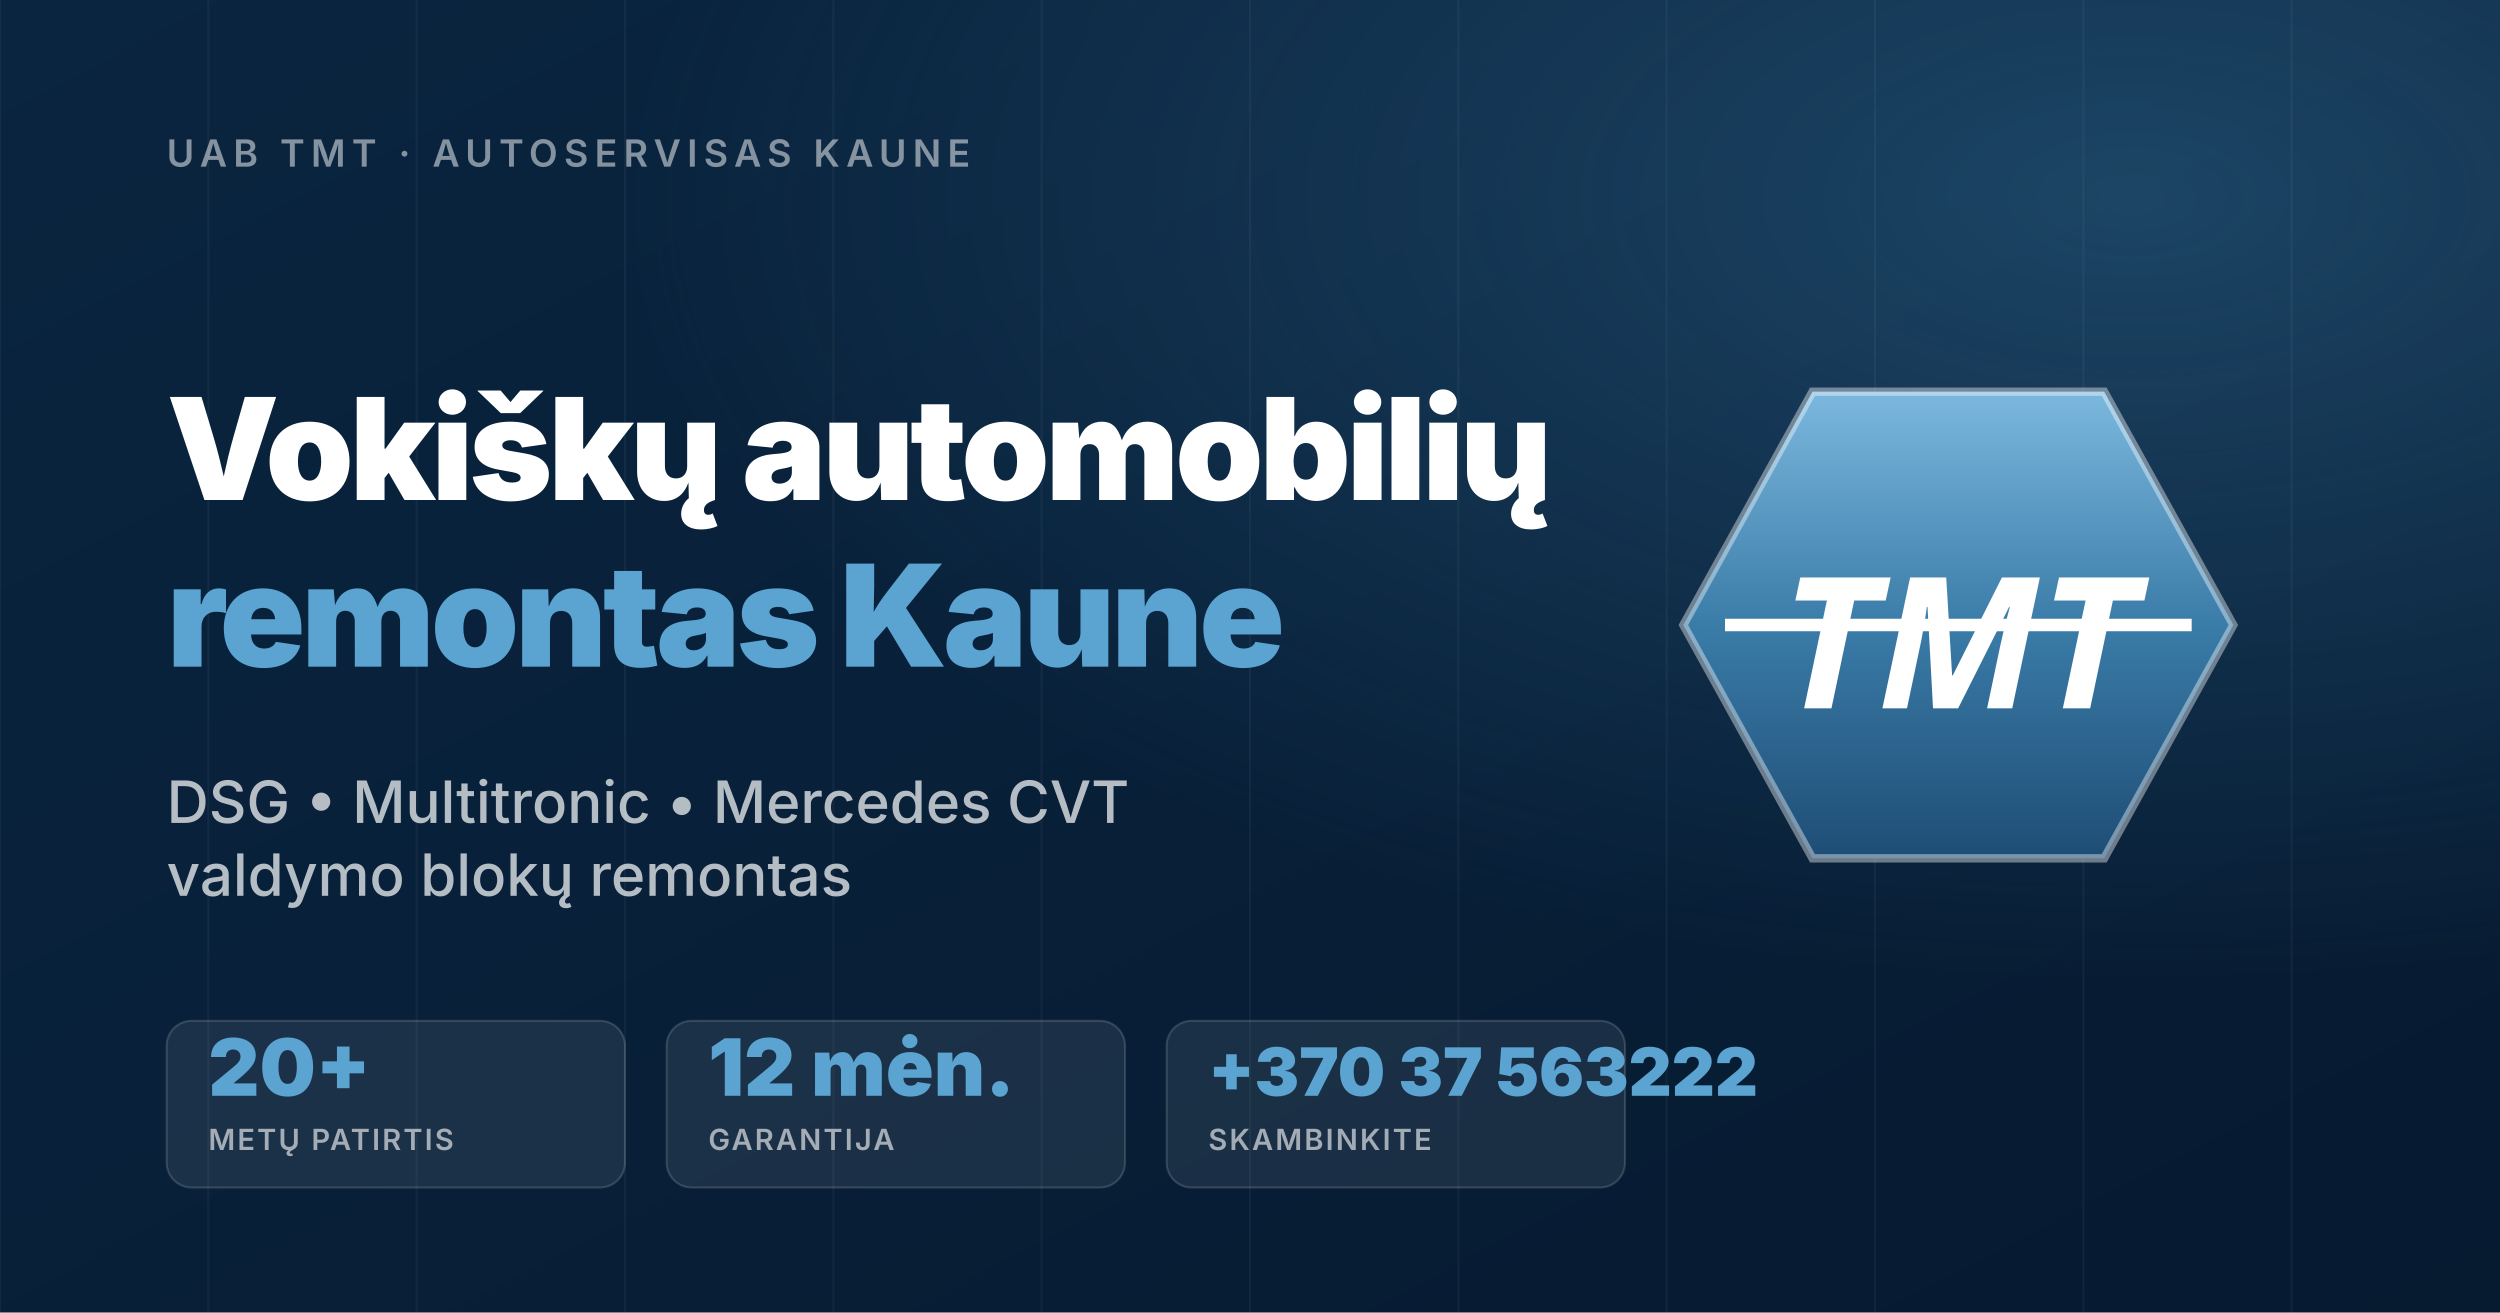
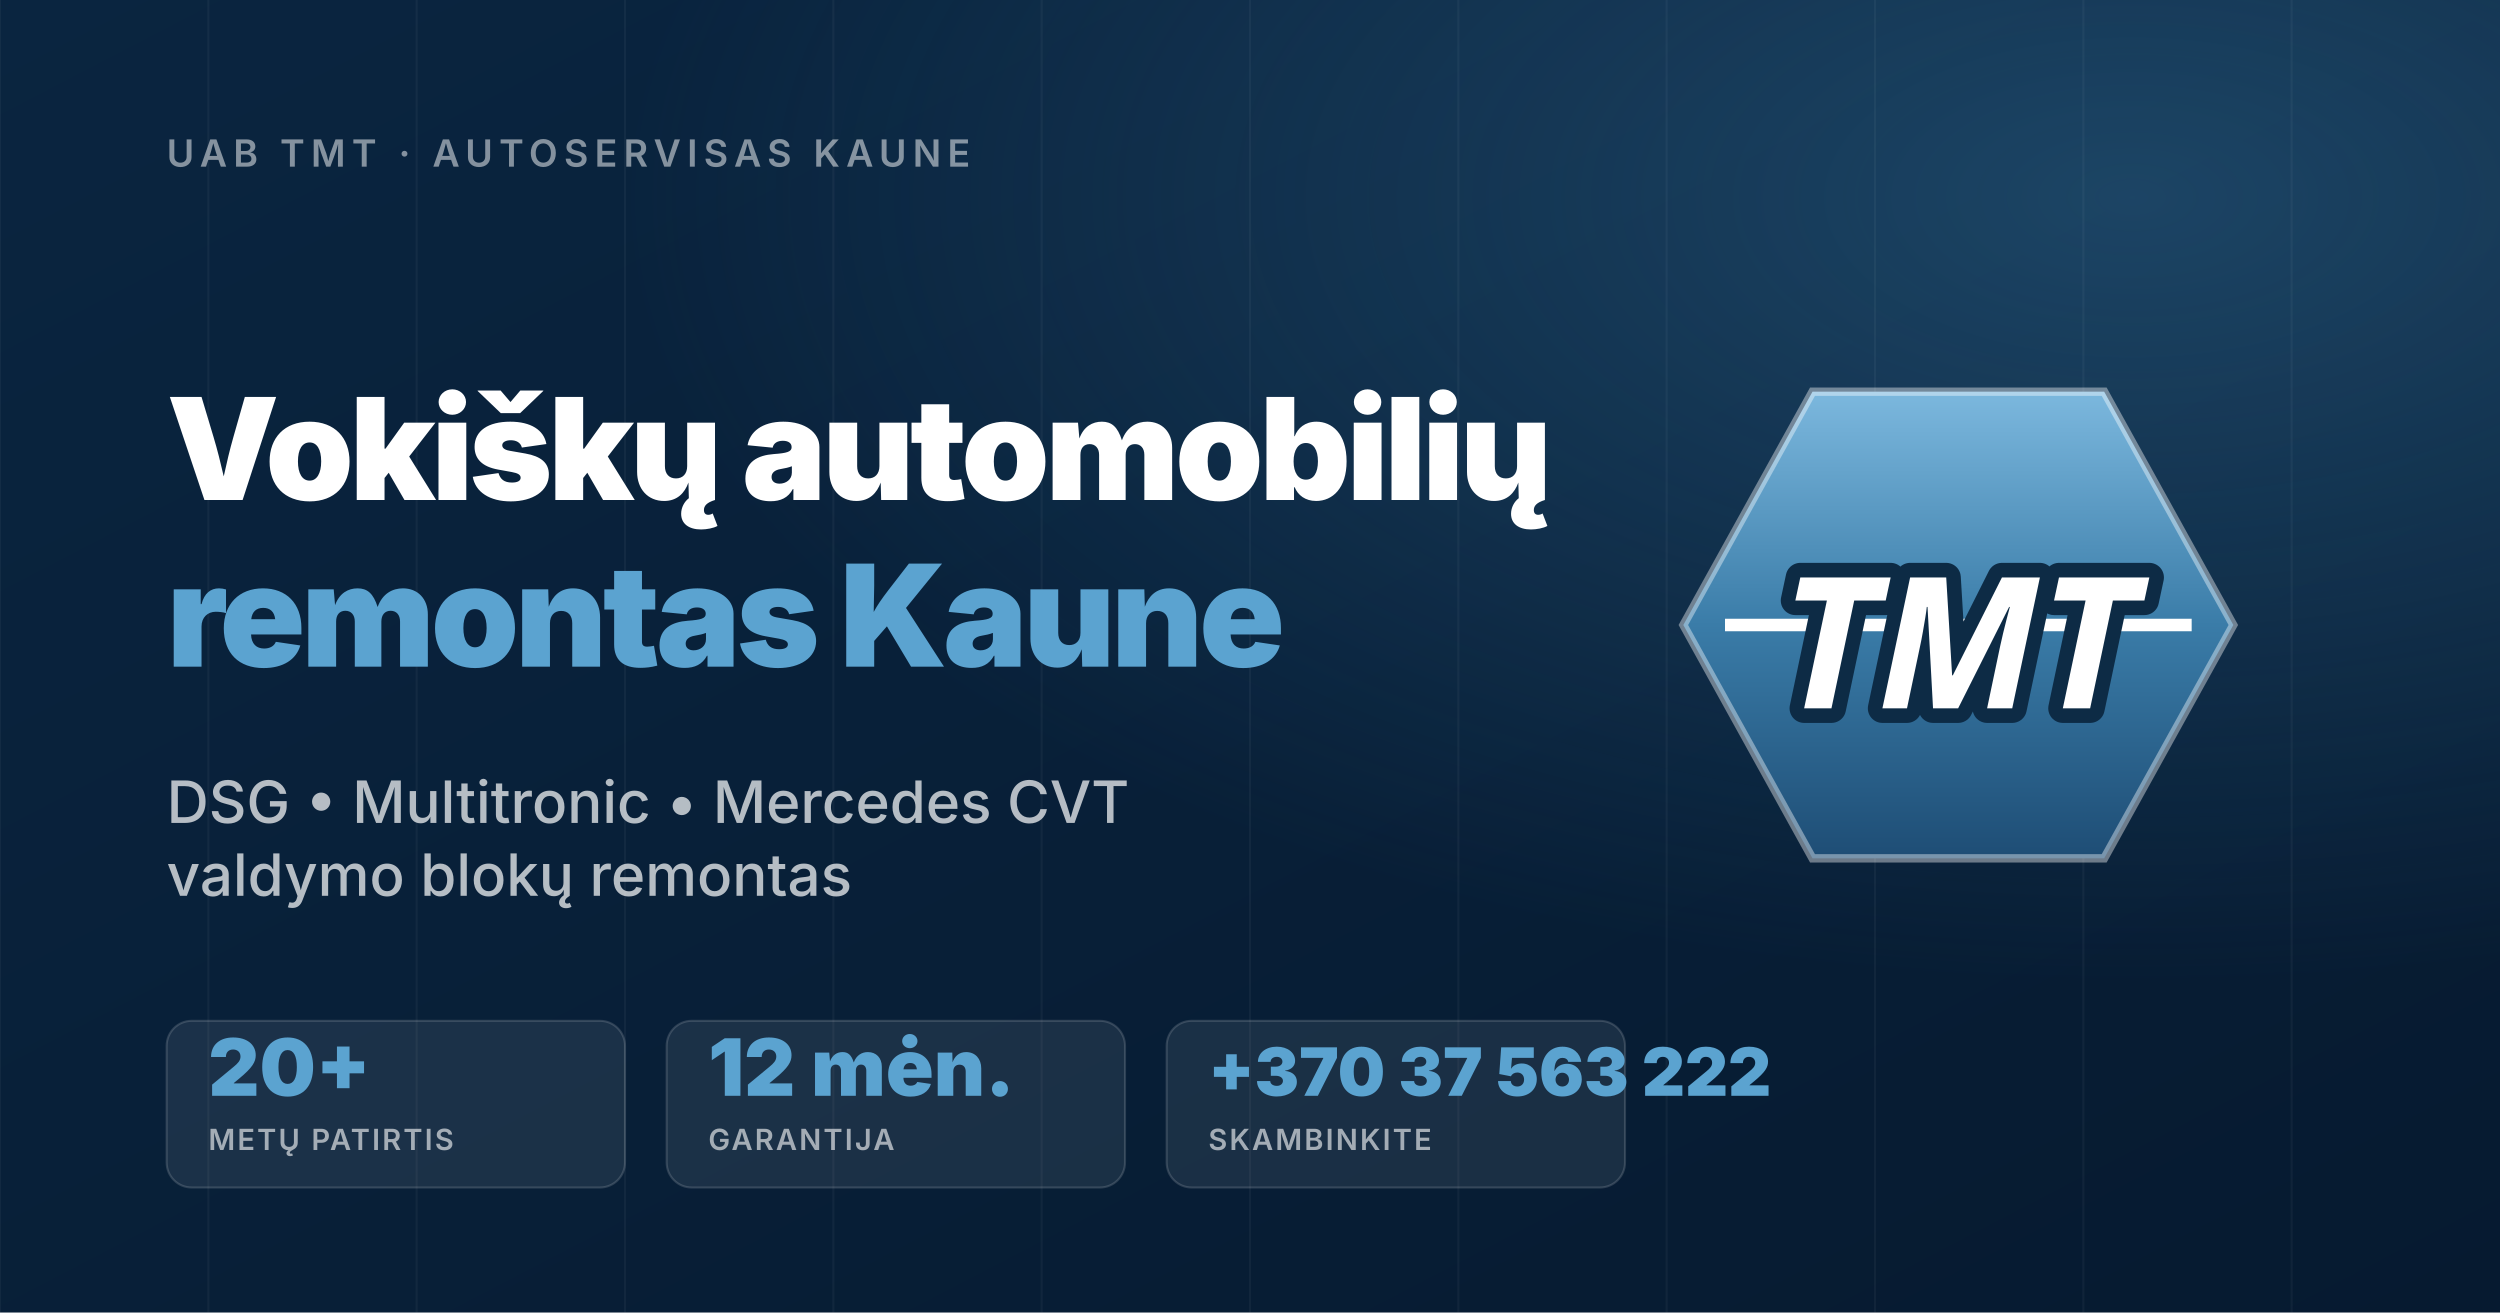
<svg xmlns="http://www.w3.org/2000/svg" viewBox="0 0 1200 630" width="1200" height="630">
  <defs>
    <linearGradient id="bg" x1="0" y1="0" x2="1" y2="1">
      <stop offset="0" stop-color="#0a2540" />
      <stop offset="1" stop-color="#061a30" />
    </linearGradient>
    <linearGradient id="badge" x1="0" y1="0" x2="0" y2="1">
      <stop offset="0" stop-color="#7cb8de" />
      <stop offset="0.5" stop-color="#3a7ca8" />
      <stop offset="1" stop-color="#1e4d75" />
    </linearGradient>
    <radialGradient id="glow" cx="0.85" cy="0.15" r="0.6">
      <stop offset="0" stop-color="#3a7ca8" stop-opacity="0.4" />
      <stop offset="1" stop-color="#3a7ca8" stop-opacity="0" />
    </radialGradient>
  </defs>
  <rect width="1200" height="630" fill="url(#bg)" />
  <rect width="1200" height="630" fill="url(#glow)" />
  <g stroke="rgba(255,255,255,0.04)" stroke-width="1">
    <line x1="0" y1="0" x2="0" y2="630" />
    <line x1="100" y1="0" x2="100" y2="630" />
    <line x1="200" y1="0" x2="200" y2="630" />
    <line x1="300" y1="0" x2="300" y2="630" />
    <line x1="400" y1="0" x2="400" y2="630" />
    <line x1="500" y1="0" x2="500" y2="630" />
    <line x1="600" y1="0" x2="600" y2="630" />
    <line x1="700" y1="0" x2="700" y2="630" />
    <line x1="800" y1="0" x2="800" y2="630" />
    <line x1="900" y1="0" x2="900" y2="630" />
    <line x1="1000" y1="0" x2="1000" y2="630" />
    <line x1="1100" y1="0" x2="1100" y2="630" />
  </g>
  <g transform="translate(800, 180)">
    <path d="M70,8 L210,8 L272,120 L210,232 L70,232 L8,120 Z" fill="url(#badge)" stroke="rgba(255,255,255,0.4)" stroke-width="4" />
    <line x1="28" y1="120" x2="252" y2="120" stroke="white" stroke-width="6" />
-     <text x="140" y="160" font-size="88" font-family="Impact,Arial Black,sans-serif" font-weight="900" fill="white" text-anchor="middle" font-style="italic">TMT</text>
+     <text x="140" y="160" font-size="88" font-family="Impact,Arial Black,sans-serif" font-weight="900" fill="white" text-anchor="middle" font-style="italic" stroke="#0d2b45" stroke-width="14" stroke-linejoin="round" style="paint-order:stroke fill">TMT</text>
  </g>
  <text x="80" y="240" font-size="68" font-family="Inter,Arial,sans-serif" font-weight="900" fill="white" letter-spacing="-2">Vokiškų automobilių</text>
  <text x="80" y="320" font-size="68" font-family="Inter,Arial,sans-serif" font-weight="900" fill="#5ba3d0" letter-spacing="-2">remontas Kaune</text>
  <text x="80" y="395" font-size="28" font-family="Inter,Arial,sans-serif" font-weight="500" fill="rgba(255,255,255,0.7)">DSG • Multitronic • Mercedes CVT</text>
  <text x="80" y="430" font-size="28" font-family="Inter,Arial,sans-serif" font-weight="500" fill="rgba(255,255,255,0.7)">valdymo blokų remontas</text>
  <g transform="translate(80, 490)">
    <rect x="0" y="0" width="220" height="80" rx="12" fill="rgba(255,255,255,0.08)" stroke="rgba(255,255,255,0.15)" />
    <text x="20" y="36" font-size="38" font-family="Inter,Arial,sans-serif" font-weight="900" fill="#5ba3d0">20+</text>
    <text x="20" y="62" font-size="14" font-family="Inter,Arial,sans-serif" font-weight="600" fill="rgba(255,255,255,0.6)" letter-spacing="1">METŲ PATIRTIS</text>
    <rect x="240" y="0" width="220" height="80" rx="12" fill="rgba(255,255,255,0.08)" stroke="rgba(255,255,255,0.15)" />
    <text x="260" y="36" font-size="38" font-family="Inter,Arial,sans-serif" font-weight="900" fill="#5ba3d0">12 mėn.</text>
    <text x="260" y="62" font-size="14" font-family="Inter,Arial,sans-serif" font-weight="600" fill="rgba(255,255,255,0.6)" letter-spacing="1">GARANTIJA</text>
    <rect x="480" y="0" width="220" height="80" rx="12" fill="rgba(255,255,255,0.08)" stroke="rgba(255,255,255,0.15)" />
-     <text x="500" y="36" font-size="32" font-family="Inter,Arial,sans-serif" font-weight="900" fill="#5ba3d0">+370 37 563222</text>
+     <text x="500" y="36" font-size="32" font-family="Inter,Arial,sans-serif" font-weight="900" fill="#5ba3d0">+370 37 563 222</text>
    <text x="500" y="62" font-size="14" font-family="Inter,Arial,sans-serif" font-weight="600" fill="rgba(255,255,255,0.6)" letter-spacing="1">SKAMBINKITE</text>
  </g>
  <text x="80" y="80" font-size="18" font-family="Inter,Arial,sans-serif" font-weight="600" fill="rgba(255,255,255,0.5)" letter-spacing="3">UAB TMT · AUTOSERVISAS KAUNE</text>
</svg>
